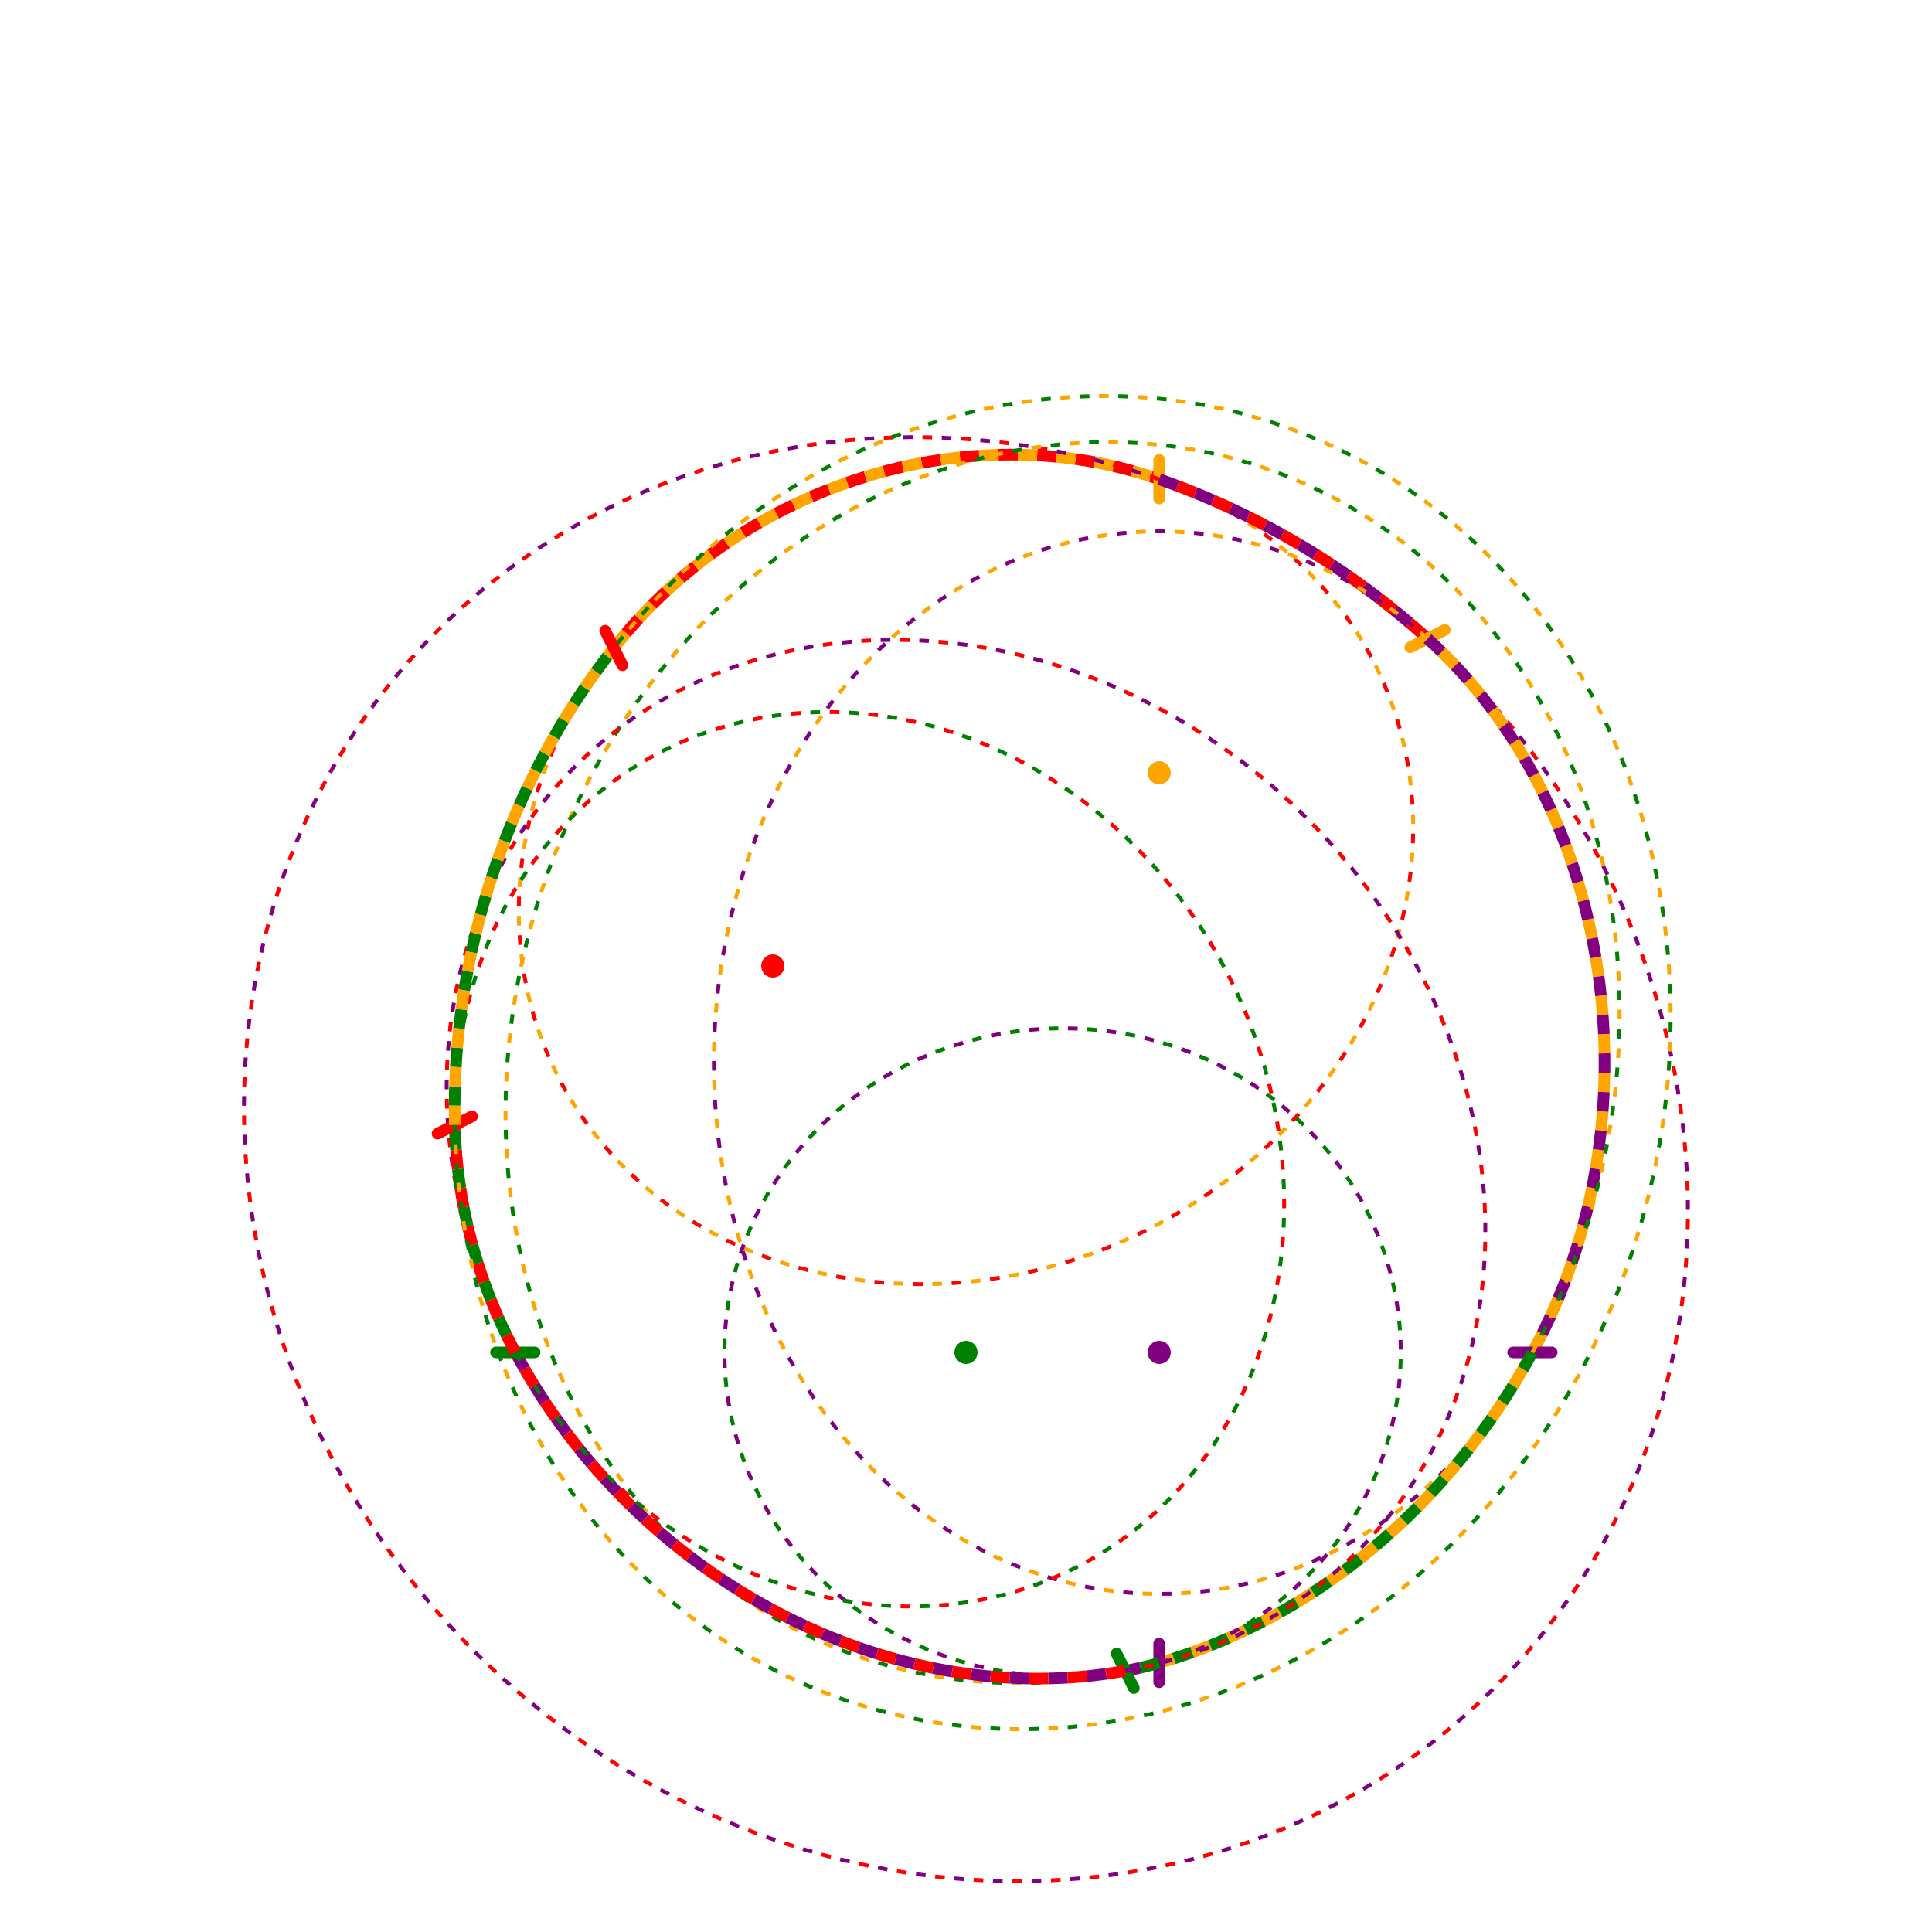
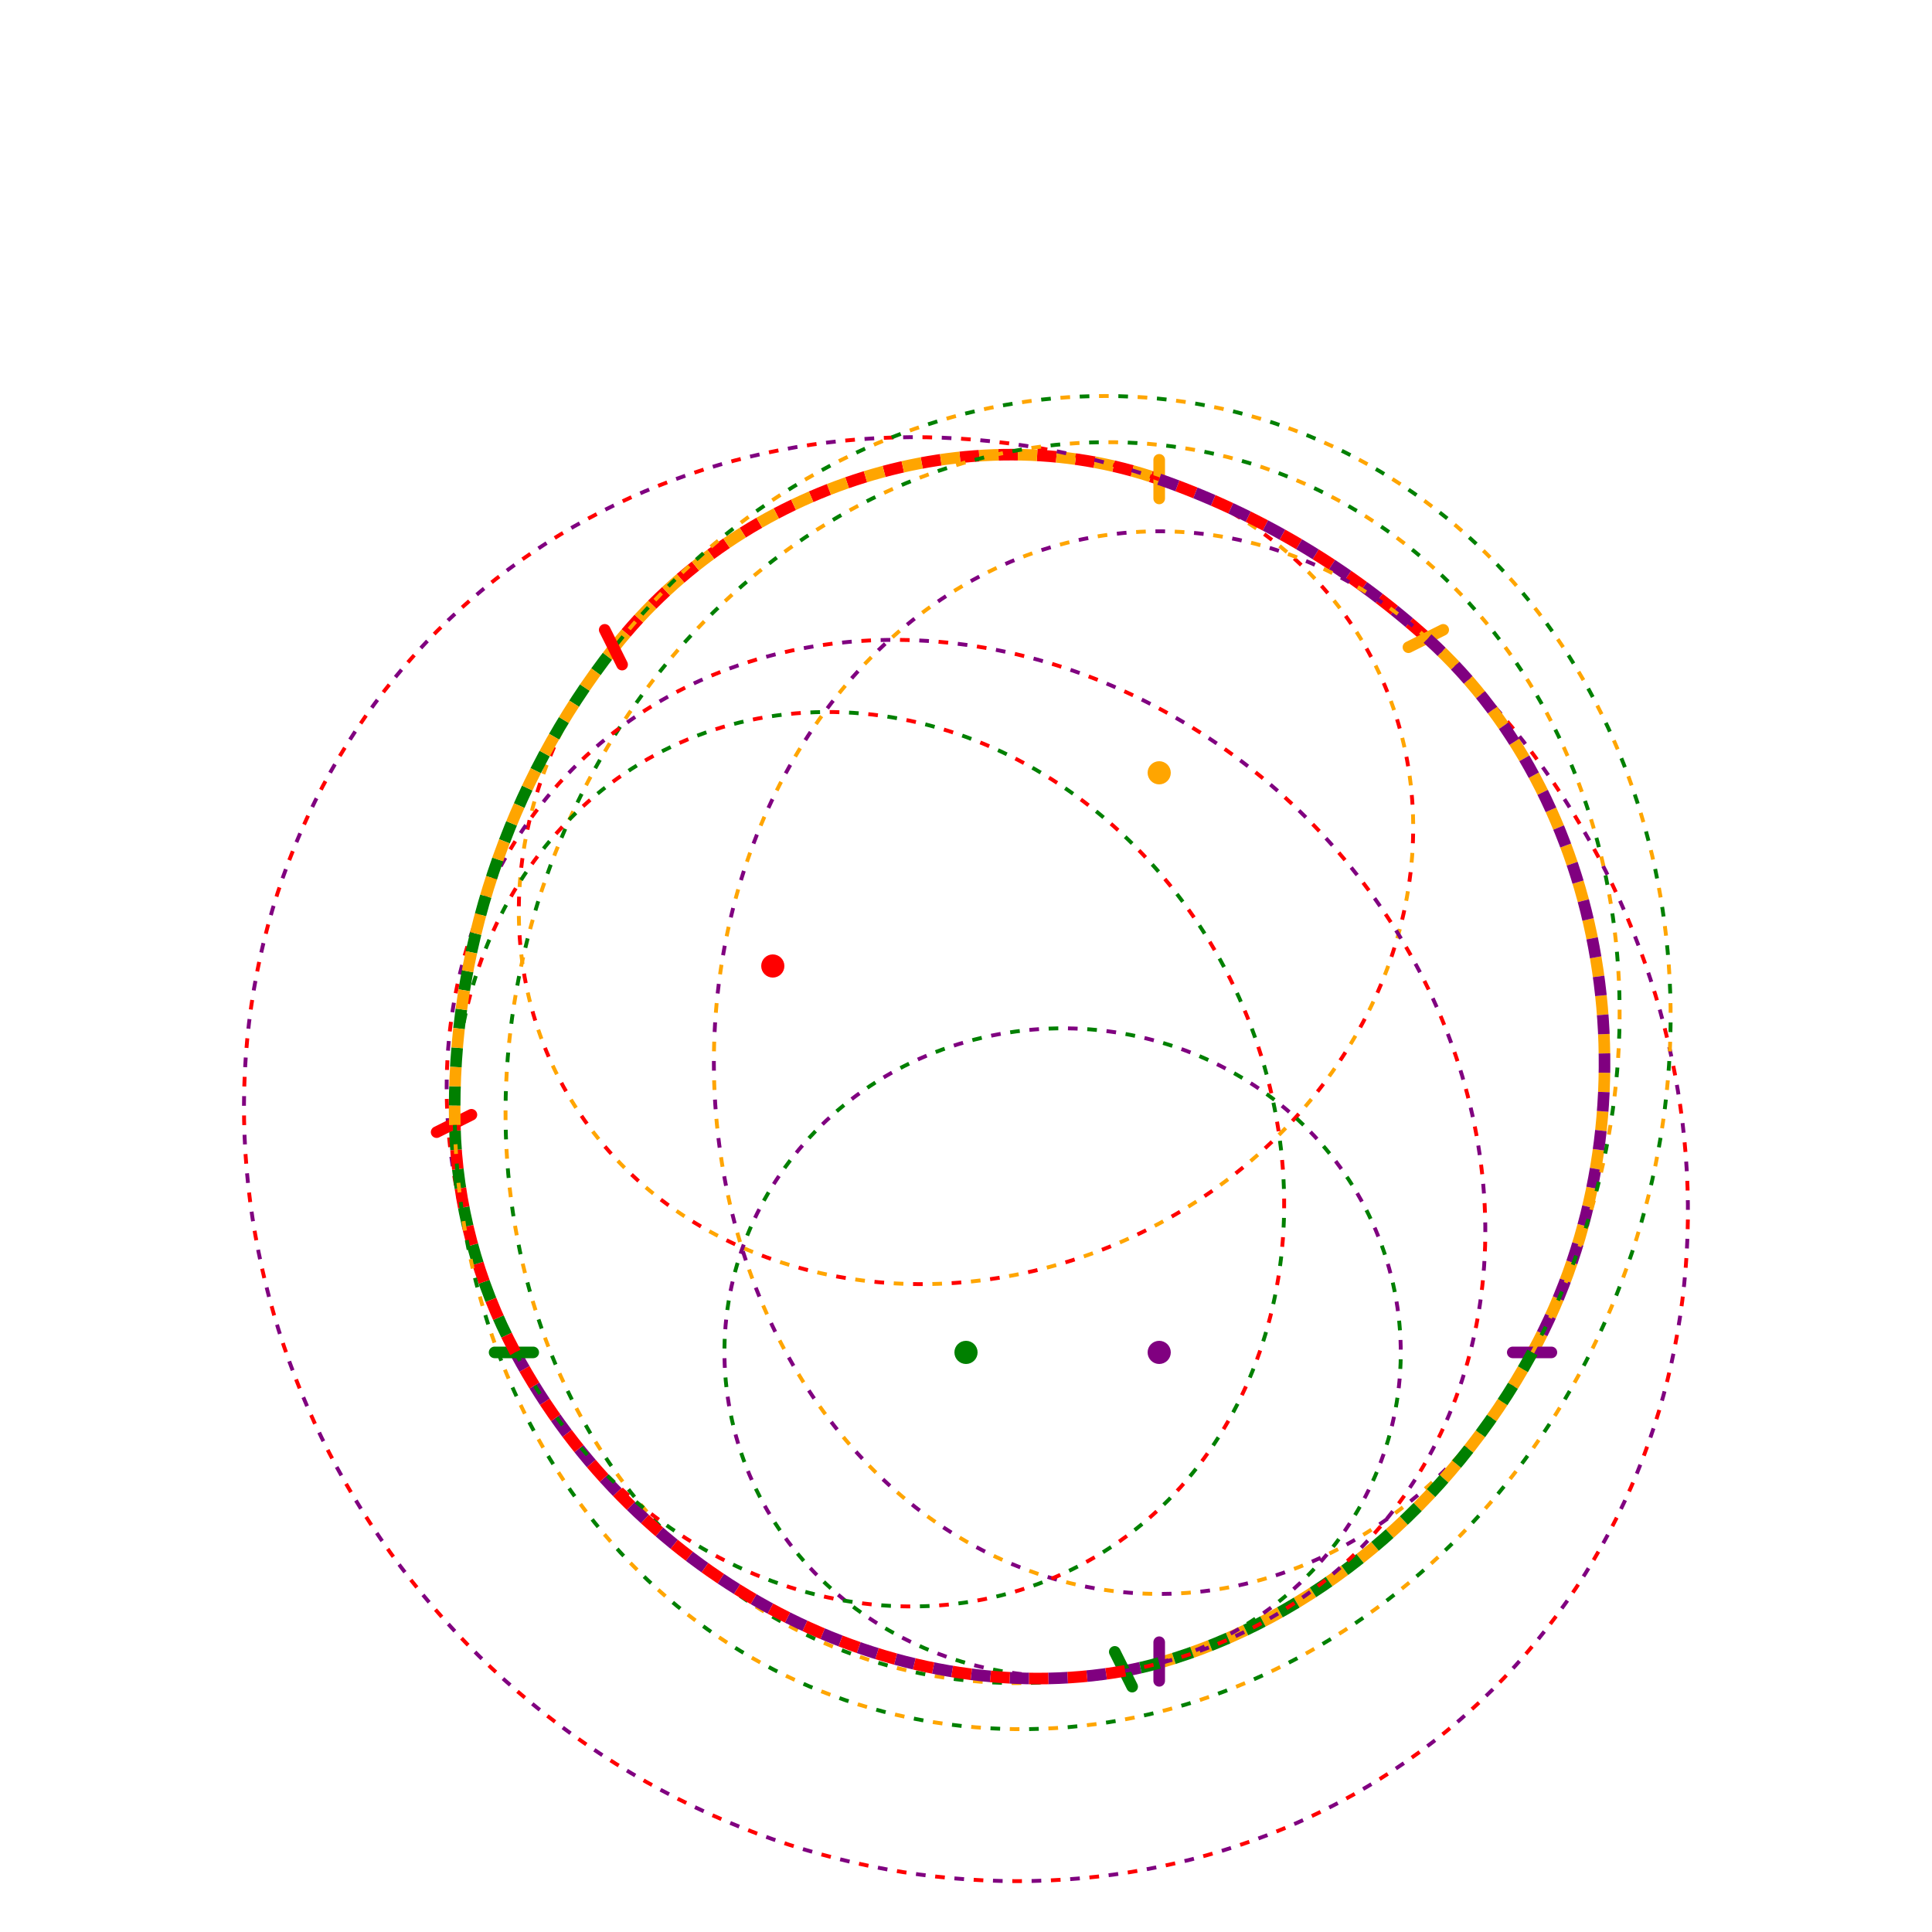
<svg xmlns="http://www.w3.org/2000/svg" baseProfile="full" height="1000" version="1.1" width="1000">
  <defs />
  <circle cx="400" cy="500" fill="red" r="5" stroke="red" stroke-width="2" />
  <circle cx="600" cy="400" fill="orange" r="5" stroke="orange" stroke-width="2" />
  <circle cx="600" cy="700" fill="purple" r="5" stroke="purple" stroke-width="2" />
  <circle cx="500" cy="700" fill="green" r="5" stroke="green" stroke-width="2" />
  <path d="M 317.705,335.41 A 236.803,208.748 -26.565 0,1 600,248.064" fill="none" stroke="red" stroke-dasharray="10,10" stroke-dashoffset="10" stroke-width="6" />
  <path d="M 317.705,335.41 A 236.803,208.748 -26.565 0,1 600,248.064" fill="none" stroke="orange" stroke-dasharray="10,10" stroke-dashoffset="0" stroke-width="6" />
  <path d="M 317.705,335.41 A 236.803,208.748 -26.565 1,0 600,248.064" fill="none" stroke="red" stroke-dasharray="5,15" stroke-dashoffset="0" stroke-width="2" />
  <path d="M 317.705,335.41 A 236.803,208.748 -26.565 1,0 600,248.064" fill="none" stroke="orange" stroke-dasharray="5,15" stroke-dashoffset="10" stroke-width="2" />
-   <line fill="orange" stroke="orange" stroke-linecap="round" stroke-width="6" x1="600.0" x2="600.0" y1="258.064" y2="238.064" />
+   <line fill="orange" stroke="orange" stroke-linecap="round" stroke-width="6" x1="600" x2="600" y1="258" y2="238" />
  <path d="M 600,248.064 A 386.803,360.023 45 0,1 738.904,330.548" fill="none" stroke="red" stroke-dasharray="10,10" stroke-dashoffset="10" stroke-width="6" />
  <path d="M 600,248.064 A 386.803,360.023 45 0,1 738.904,330.548" fill="none" stroke="purple" stroke-dasharray="10,10" stroke-dashoffset="0" stroke-width="6" />
  <path d="M 600,248.064 A 386.803,360.023 45 1,0 738.904,330.548" fill="none" stroke="red" stroke-dasharray="5,15" stroke-dashoffset="0" stroke-width="2" />
  <path d="M 600,248.064 A 386.803,360.023 45 1,0 738.904,330.548" fill="none" stroke="purple" stroke-dasharray="5,15" stroke-dashoffset="10" stroke-width="2" />
-   <line fill="orange" stroke="orange" stroke-linecap="round" stroke-width="6" x1="729.959" x2="747.848" y1="335.02" y2="326.076" />
+   <line fill="orange" stroke="orange" stroke-linecap="round" stroke-width="6" x1="729" x2="747" y1="335" y2="326" />
  <path d="M 738.904,330.548 A 275,230.489 90 0,1 793.182,700" fill="none" stroke="orange" stroke-dasharray="10,10" stroke-dashoffset="10" stroke-width="6" />
  <path d="M 738.904,330.548 A 275,230.489 90 0,1 793.182,700" fill="none" stroke="purple" stroke-dasharray="10,10" stroke-dashoffset="0" stroke-width="6" />
  <path d="M 738.904,330.548 A 275,230.489 90 1,0 793.182,700" fill="none" stroke="orange" stroke-dasharray="5,15" stroke-dashoffset="0" stroke-width="2" />
  <path d="M 738.904,330.548 A 275,230.489 90 1,0 793.182,700" fill="none" stroke="purple" stroke-dasharray="5,15" stroke-dashoffset="10" stroke-width="2" />
-   <line fill="purple" stroke="purple" stroke-linecap="round" stroke-width="6" x1="783.182" x2="803.182" y1="700.0" y2="700.0" />
+   <line fill="purple" stroke="purple" stroke-linecap="round" stroke-width="6" x1="783" x2="803" y1="700" y2="700" />
  <path d="M 793.182,700 A 325,283.945 108.435 0,1 600,860.714" fill="none" stroke="orange" stroke-dasharray="10,10" stroke-dashoffset="10" stroke-width="6" />
  <path d="M 793.182,700 A 325,283.945 108.435 0,1 600,860.714" fill="none" stroke="green" stroke-dasharray="10,10" stroke-dashoffset="0" stroke-width="6" />
  <path d="M 793.182,700 A 325,283.945 108.435 1,0 600,860.714" fill="none" stroke="orange" stroke-dasharray="5,15" stroke-dashoffset="0" stroke-width="2" />
  <path d="M 793.182,700 A 325,283.945 108.435 1,0 600,860.714" fill="none" stroke="green" stroke-dasharray="5,15" stroke-dashoffset="10" stroke-width="2" />
-   <line fill="purple" stroke="purple" stroke-linecap="round" stroke-width="6" x1="600.0" x2="600.0" y1="850.714" y2="870.714" />
+   <line fill="purple" stroke="purple" stroke-linecap="round" stroke-width="6" x1="600" x2="600" y1="850" y2="870" />
  <path d="M 600,860.714 A 175,167.705 180 0,1 582.403,864.805" fill="none" stroke="purple" stroke-dasharray="10,10" stroke-dashoffset="10" stroke-width="6" />
  <path d="M 600,860.714 A 175,167.705 180 0,1 582.403,864.805" fill="none" stroke="green" stroke-dasharray="10,10" stroke-dashoffset="0" stroke-width="6" />
  <path d="M 600,860.714 A 175,167.705 180 1,0 582.403,864.805" fill="none" stroke="purple" stroke-dasharray="5,15" stroke-dashoffset="0" stroke-width="2" />
  <path d="M 600,860.714 A 175,167.705 180 1,0 582.403,864.805" fill="none" stroke="green" stroke-dasharray="5,15" stroke-dashoffset="10" stroke-width="2" />
-   <line fill="green" stroke="green" stroke-linecap="round" stroke-width="6" x1="577.931" x2="586.875" y1="855.861" y2="873.75" />
+   <line fill="green" stroke="green" stroke-linecap="round" stroke-width="6" x1="577" x2="586" y1="855" y2="873" />
  <path d="M 582.403,864.805 A 286.803,249.512 -135 0,1 266.729,700" fill="none" stroke="purple" stroke-dasharray="10,10" stroke-dashoffset="10" stroke-width="6" />
  <path d="M 582.403,864.805 A 286.803,249.512 -135 0,1 266.729,700" fill="none" stroke="red" stroke-dasharray="10,10" stroke-dashoffset="0" stroke-width="6" />
  <path d="M 582.403,864.805 A 286.803,249.512 -135 1,0 266.729,700" fill="none" stroke="purple" stroke-dasharray="5,15" stroke-dashoffset="0" stroke-width="2" />
  <path d="M 582.403,864.805 A 286.803,249.512 -135 1,0 266.729,700" fill="none" stroke="red" stroke-dasharray="5,15" stroke-dashoffset="10" stroke-width="2" />
-   <line fill="green" stroke="green" stroke-linecap="round" stroke-width="6" x1="276.729" x2="256.729" y1="700.0" y2="700.0" />
+   <line fill="green" stroke="green" stroke-linecap="round" stroke-width="6" x1="276" x2="256" y1="700" y2="700" />
  <path d="M 266.729,700 A 236.803,208.748 -116.565 0,1 235.41,582.295" fill="none" stroke="green" stroke-dasharray="10,10" stroke-dashoffset="10" stroke-width="6" />
  <path d="M 266.729,700 A 236.803,208.748 -116.565 0,1 235.41,582.295" fill="none" stroke="red" stroke-dasharray="10,10" stroke-dashoffset="0" stroke-width="6" />
  <path d="M 266.729,700 A 236.803,208.748 -116.565 1,0 235.41,582.295" fill="none" stroke="green" stroke-dasharray="5,15" stroke-dashoffset="0" stroke-width="2" />
  <path d="M 266.729,700 A 236.803,208.748 -116.565 1,0 235.41,582.295" fill="none" stroke="red" stroke-dasharray="5,15" stroke-dashoffset="10" stroke-width="2" />
-   <line fill="red" stroke="red" stroke-linecap="round" stroke-width="6" x1="244.354" x2="226.466" y1="577.823" y2="586.767" />
+   <line fill="red" stroke="red" stroke-linecap="round" stroke-width="6" x1="244" x2="226" y1="577" y2="586" />
  <path d="M 235.41,582.295 A 348.607,310.687 -71.565 0,1 317.705,335.41" fill="none" stroke="green" stroke-dasharray="10,10" stroke-dashoffset="10" stroke-width="6" />
  <path d="M 235.41,582.295 A 348.607,310.687 -71.565 0,1 317.705,335.41" fill="none" stroke="orange" stroke-dasharray="10,10" stroke-dashoffset="0" stroke-width="6" />
  <path d="M 235.41,582.295 A 348.607,310.687 -71.565 1,0 317.705,335.41" fill="none" stroke="green" stroke-dasharray="5,15" stroke-dashoffset="0" stroke-width="2" />
  <path d="M 235.41,582.295 A 348.607,310.687 -71.565 1,0 317.705,335.41" fill="none" stroke="orange" stroke-dasharray="5,15" stroke-dashoffset="10" stroke-width="2" />
-   <line fill="red" stroke="red" stroke-linecap="round" stroke-width="6" x1="322.177" x2="313.233" y1="344.354" y2="326.466" />
+   <line fill="red" stroke="red" stroke-linecap="round" stroke-width="6" x1="322" x2="313" y1="344" y2="326" />
</svg>
